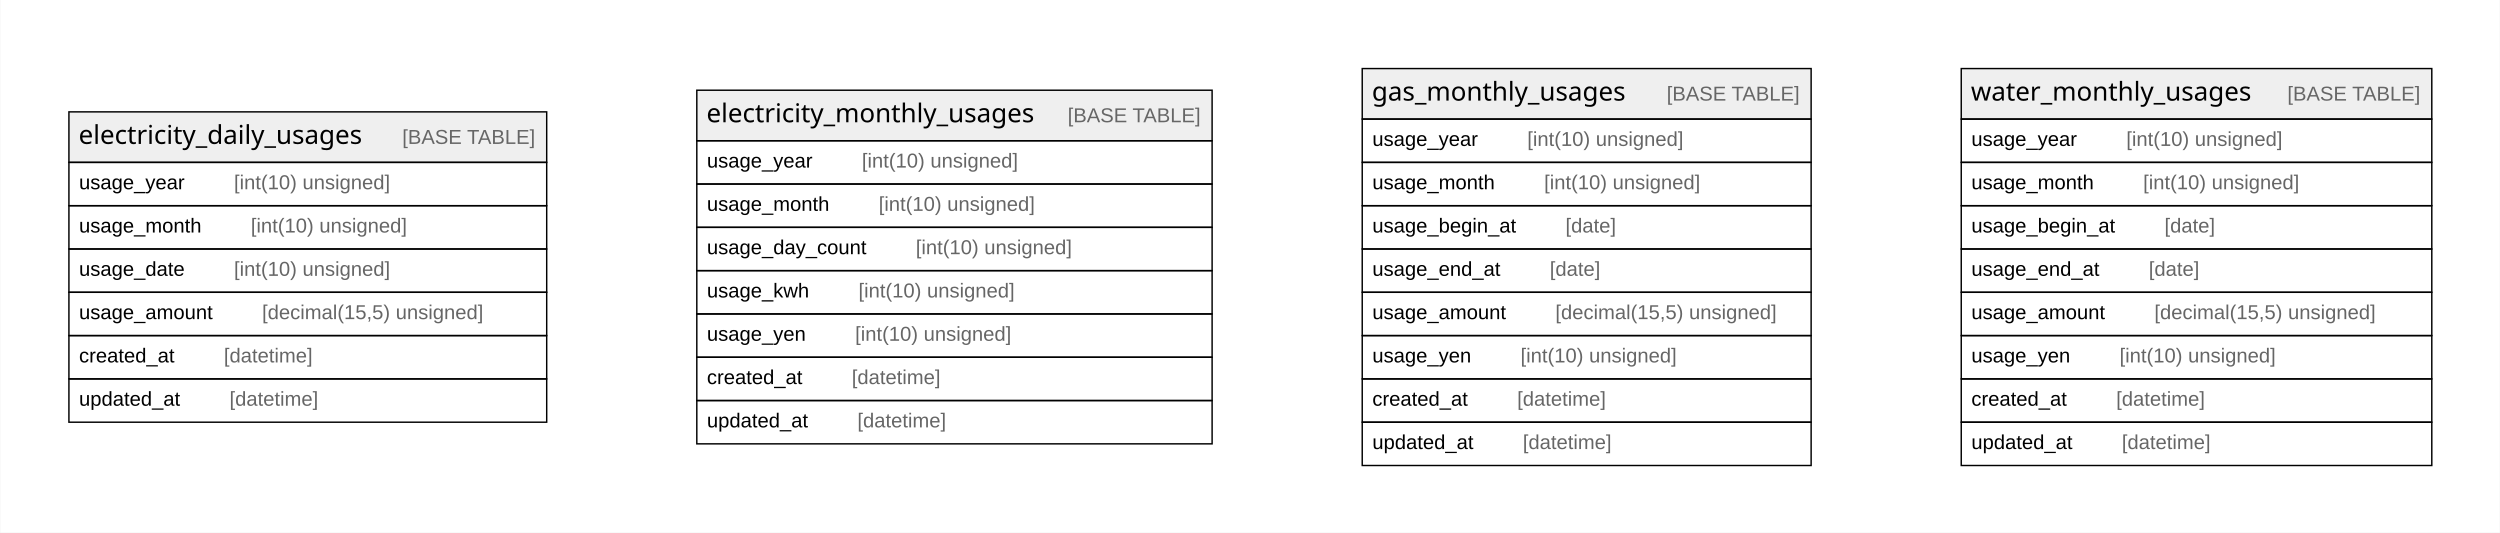
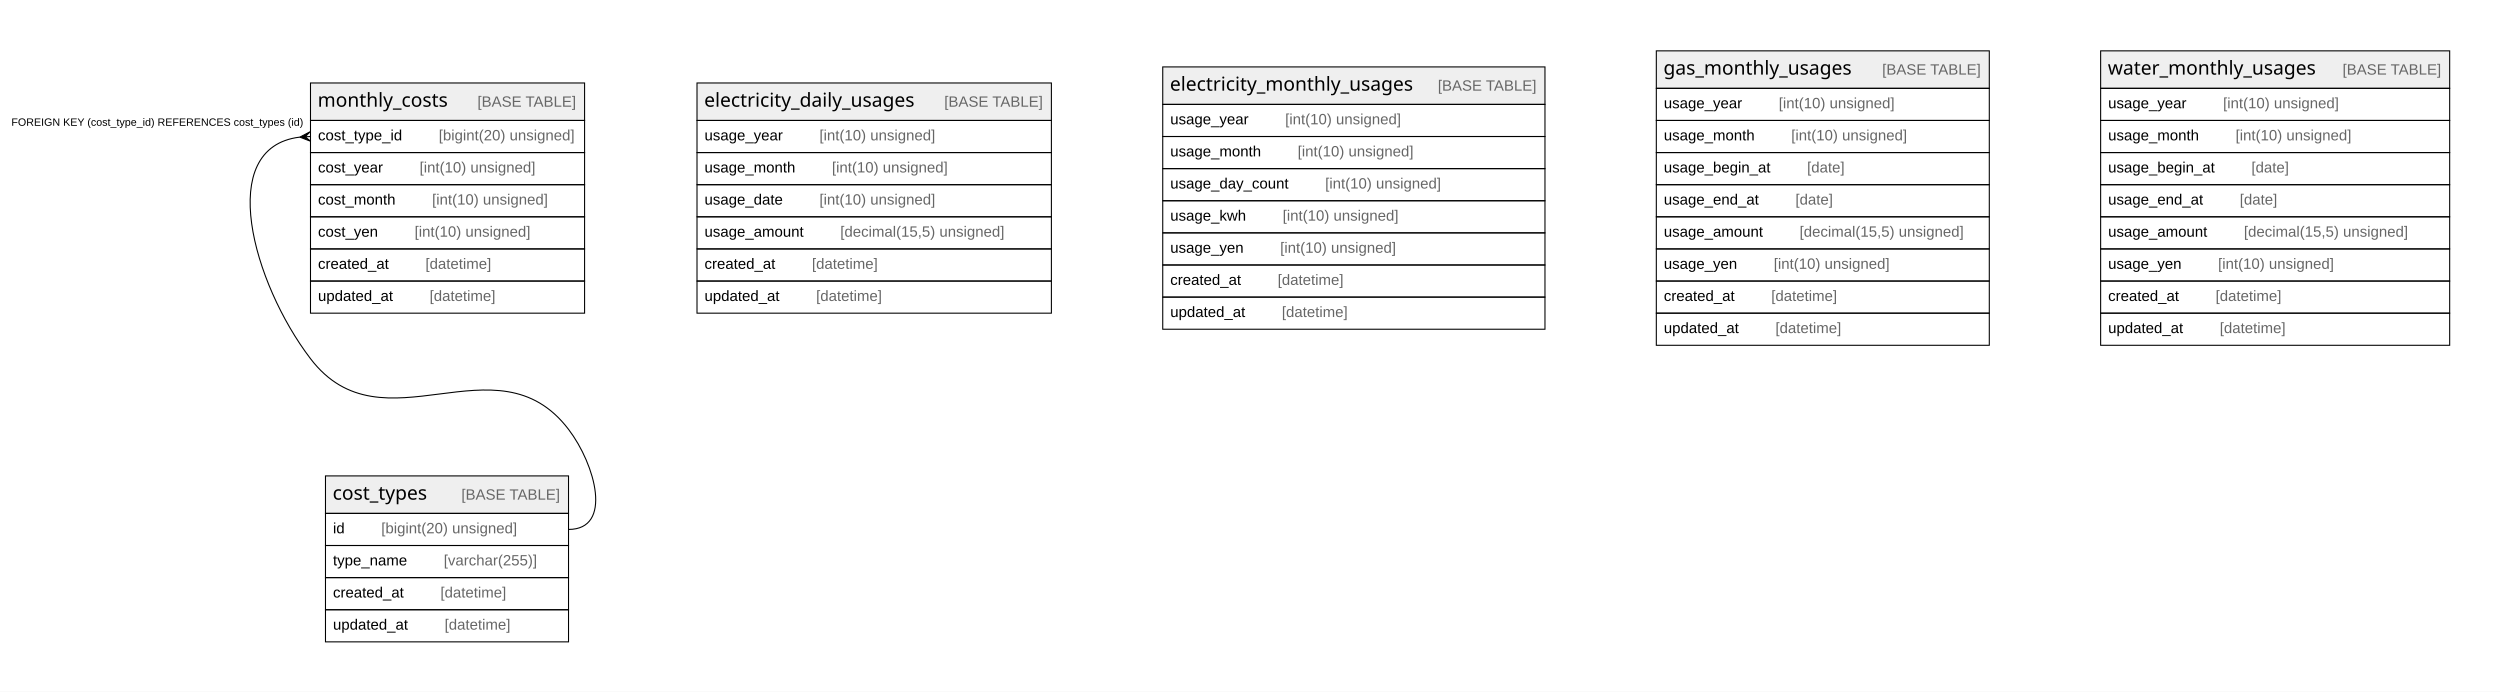
- <svg xmlns="http://www.w3.org/2000/svg" width="1732pt" height="369pt" viewBox="0.00 0.00 1731.50 369.00">
-   <g id="graph0" class="graph" transform="scale(1 1) rotate(0) translate(4 365)">
-     <polygon fill="#ffffff" stroke="transparent" points="-4,4 -4,-365 1727.5,-365 1727.5,4 -4,4" />
+ <svg xmlns="http://www.w3.org/2000/svg" width="2335pt" height="646pt" viewBox="0.00 0.00 2335.00 646.00">
+   <g id="graph0" class="graph" transform="scale(1 1) rotate(0) translate(4 642)">
+     <polygon fill="#ffffff" stroke="transparent" points="-4,4 -4,-642 2331,-642 2331,4 -4,4" />
    <g id="node1" class="node">
-       <polygon fill="#efefef" stroke="transparent" points="43.5,-252.5 43.5,-287.5 374.5,-287.5 374.5,-252.5 43.5,-252.5" />
-       <polygon fill="none" stroke="#000000" points="43.5,-252.5 43.5,-287.5 374.5,-287.5 374.5,-252.5 43.5,-252.5" />
-       <text text-anchor="start" x="50.201" y="-265.3" font-family="Arial Bold" font-size="18.00" fill="#000000">electricity_daily_usages</text>
-       <text text-anchor="start" x="240.231" y="-265.3" font-family="Arial" font-size="14.00" fill="#000000">    </text>
-       <text text-anchor="start" x="274.436" y="-265.3" font-family="Arial" font-size="14.00" fill="#666666">[BASE TABLE]</text>
-       <polygon fill="none" stroke="#000000" points="43.5,-222.5 43.5,-252.5 374.5,-252.5 374.5,-222.5 43.5,-222.5" />
-       <text text-anchor="start" x="50.5" y="-233.9" font-family="Arial" font-size="14.00" fill="#000000">usage_year    </text>
-       <text text-anchor="start" x="157.844" y="-233.9" font-family="Arial" font-size="14.00" fill="#666666">[int(10) unsigned]</text>
-       <polygon fill="none" stroke="#000000" points="43.5,-192.5 43.5,-222.5 374.5,-222.5 374.5,-192.5 43.5,-192.5" />
-       <text text-anchor="start" x="50.5" y="-203.9" font-family="Arial" font-size="14.00" fill="#000000">usage_month    </text>
-       <text text-anchor="start" x="169.517" y="-203.9" font-family="Arial" font-size="14.00" fill="#666666">[int(10) unsigned]</text>
-       <polygon fill="none" stroke="#000000" points="43.5,-162.5 43.5,-192.5 374.5,-192.5 374.5,-162.5 43.5,-162.5" />
-       <text text-anchor="start" x="50.5" y="-173.9" font-family="Arial" font-size="14.00" fill="#000000">usage_date    </text>
-       <text text-anchor="start" x="157.856" y="-173.9" font-family="Arial" font-size="14.00" fill="#666666">[int(10) unsigned]</text>
-       <polygon fill="none" stroke="#000000" points="43.5,-132.5 43.5,-162.5 374.5,-162.5 374.5,-132.5 43.5,-132.5" />
-       <text text-anchor="start" x="50.5" y="-143.9" font-family="Arial" font-size="14.00" fill="#000000">usage_amount    </text>
-       <text text-anchor="start" x="177.299" y="-143.9" font-family="Arial" font-size="14.00" fill="#666666">[decimal(15,5) unsigned]</text>
-       <polygon fill="none" stroke="#000000" points="43.5,-102.5 43.5,-132.5 374.5,-132.5 374.5,-102.5 43.5,-102.5" />
-       <text text-anchor="start" x="50.5" y="-113.9" font-family="Arial" font-size="14.00" fill="#000000">created_at    </text>
-       <text text-anchor="start" x="150.842" y="-113.9" font-family="Arial" font-size="14.00" fill="#666666">[datetime]</text>
-       <polygon fill="none" stroke="#000000" points="43.5,-72.5 43.5,-102.5 374.5,-102.5 374.5,-72.5 43.5,-72.5" />
-       <text text-anchor="start" x="50.5" y="-83.9" font-family="Arial" font-size="14.00" fill="#000000">updated_at    </text>
-       <text text-anchor="start" x="154.747" y="-83.9" font-family="Arial" font-size="14.00" fill="#666666">[datetime]</text>
+       <polygon fill="#efefef" stroke="transparent" points="300,-162.5 300,-197.5 527,-197.5 527,-162.5 300,-162.5" />
+       <polygon fill="none" stroke="#000000" points="300,-162.5 300,-197.5 527,-197.5 527,-162.5 300,-162.5" />
+       <text text-anchor="start" x="306.701" y="-175.3" font-family="Arial Bold" font-size="18.00" fill="#000000">cost_types</text>
+       <text text-anchor="start" x="392.731" y="-175.3" font-family="Arial" font-size="14.00" fill="#000000">    </text>
+       <text text-anchor="start" x="426.935" y="-175.3" font-family="Arial" font-size="14.00" fill="#666666">[BASE TABLE]</text>
+       <polygon fill="none" stroke="#000000" points="300,-132.5 300,-162.5 527,-162.5 527,-132.5 300,-132.5" />
+       <text text-anchor="start" x="307" y="-143.9" font-family="Arial" font-size="14.00" fill="#000000">id    </text>
+       <text text-anchor="start" x="352.094" y="-143.9" font-family="Arial" font-size="14.00" fill="#666666">[bigint(20) unsigned]</text>
+       <polygon fill="none" stroke="#000000" points="300,-102.5 300,-132.5 527,-132.5 527,-102.5 300,-102.5" />
+       <text text-anchor="start" x="307" y="-113.9" font-family="Arial" font-size="14.00" fill="#000000">type_name    </text>
+       <text text-anchor="start" x="410.452" y="-113.9" font-family="Arial" font-size="14.00" fill="#666666">[varchar(255)]</text>
+       <polygon fill="none" stroke="#000000" points="300,-72.5 300,-102.5 527,-102.5 527,-72.5 300,-72.5" />
+       <text text-anchor="start" x="307" y="-83.9" font-family="Arial" font-size="14.00" fill="#000000">created_at    </text>
+       <text text-anchor="start" x="407.342" y="-83.9" font-family="Arial" font-size="14.00" fill="#666666">[datetime]</text>
+       <polygon fill="none" stroke="#000000" points="300,-42.5 300,-72.5 527,-72.5 527,-42.5 300,-42.5" />
+       <text text-anchor="start" x="307" y="-53.9" font-family="Arial" font-size="14.00" fill="#000000">updated_at    </text>
+       <text text-anchor="start" x="411.247" y="-53.9" font-family="Arial" font-size="14.00" fill="#666666">[datetime]</text>
    </g>
    <g id="node2" class="node">
-       <polygon fill="#efefef" stroke="transparent" points="478.5,-267.5 478.5,-302.5 835.5,-302.5 835.5,-267.5 478.5,-267.5" />
-       <polygon fill="none" stroke="#000000" points="478.5,-267.5 478.5,-302.5 835.5,-302.5 835.5,-267.5 478.5,-267.5" />
-       <text text-anchor="start" x="485.198" y="-280.3" font-family="Arial Bold" font-size="18.00" fill="#000000">electricity_monthly_usages</text>
-       <text text-anchor="start" x="701.234" y="-280.3" font-family="Arial" font-size="14.00" fill="#000000">    </text>
-       <text text-anchor="start" x="735.439" y="-280.3" font-family="Arial" font-size="14.00" fill="#666666">[BASE TABLE]</text>
-       <polygon fill="none" stroke="#000000" points="478.5,-237.5 478.5,-267.5 835.5,-267.5 835.5,-237.5 478.5,-237.5" />
-       <text text-anchor="start" x="485.5" y="-248.9" font-family="Arial" font-size="14.00" fill="#000000">usage_year    </text>
-       <text text-anchor="start" x="592.844" y="-248.9" font-family="Arial" font-size="14.00" fill="#666666">[int(10) unsigned]</text>
-       <polygon fill="none" stroke="#000000" points="478.5,-207.5 478.5,-237.5 835.5,-237.5 835.5,-207.5 478.5,-207.5" />
-       <text text-anchor="start" x="485.5" y="-218.9" font-family="Arial" font-size="14.00" fill="#000000">usage_month    </text>
-       <text text-anchor="start" x="604.517" y="-218.9" font-family="Arial" font-size="14.00" fill="#666666">[int(10) unsigned]</text>
-       <polygon fill="none" stroke="#000000" points="478.5,-177.5 478.5,-207.5 835.5,-207.5 835.5,-177.5 478.5,-177.5" />
-       <text text-anchor="start" x="485.5" y="-188.9" font-family="Arial" font-size="14.00" fill="#000000">usage_day_count    </text>
-       <text text-anchor="start" x="630.204" y="-188.9" font-family="Arial" font-size="14.00" fill="#666666">[int(10) unsigned]</text>
-       <polygon fill="none" stroke="#000000" points="478.5,-147.5 478.5,-177.5 835.5,-177.5 835.5,-147.5 478.5,-147.5" />
-       <text text-anchor="start" x="485.5" y="-158.9" font-family="Arial" font-size="14.00" fill="#000000">usage_kwh    </text>
-       <text text-anchor="start" x="590.507" y="-158.9" font-family="Arial" font-size="14.00" fill="#666666">[int(10) unsigned]</text>
-       <polygon fill="none" stroke="#000000" points="478.5,-117.5 478.5,-147.5 835.5,-147.5 835.5,-117.5 478.5,-117.5" />
-       <text text-anchor="start" x="485.5" y="-128.9" font-family="Arial" font-size="14.00" fill="#000000">usage_yen    </text>
-       <text text-anchor="start" x="588.183" y="-128.9" font-family="Arial" font-size="14.00" fill="#666666">[int(10) unsigned]</text>
-       <polygon fill="none" stroke="#000000" points="478.5,-87.5 478.5,-117.5 835.5,-117.5 835.5,-87.5 478.5,-87.5" />
-       <text text-anchor="start" x="485.5" y="-98.9" font-family="Arial" font-size="14.00" fill="#000000">created_at    </text>
-       <text text-anchor="start" x="585.842" y="-98.9" font-family="Arial" font-size="14.00" fill="#666666">[datetime]</text>
-       <polygon fill="none" stroke="#000000" points="478.5,-57.5 478.5,-87.5 835.5,-87.5 835.5,-57.5 478.5,-57.5" />
-       <text text-anchor="start" x="485.5" y="-68.9" font-family="Arial" font-size="14.00" fill="#000000">updated_at    </text>
-       <text text-anchor="start" x="589.747" y="-68.9" font-family="Arial" font-size="14.00" fill="#666666">[datetime]</text>
+       <polygon fill="#efefef" stroke="transparent" points="647,-529.5 647,-564.5 978,-564.5 978,-529.5 647,-529.5" />
+       <polygon fill="none" stroke="#000000" points="647,-529.5 647,-564.5 978,-564.5 978,-529.5 647,-529.5" />
+       <text text-anchor="start" x="653.701" y="-542.3" font-family="Arial Bold" font-size="18.00" fill="#000000">electricity_daily_usages</text>
+       <text text-anchor="start" x="843.731" y="-542.3" font-family="Arial" font-size="14.00" fill="#000000">    </text>
+       <text text-anchor="start" x="877.936" y="-542.3" font-family="Arial" font-size="14.00" fill="#666666">[BASE TABLE]</text>
+       <polygon fill="none" stroke="#000000" points="647,-499.5 647,-529.5 978,-529.5 978,-499.5 647,-499.5" />
+       <text text-anchor="start" x="654" y="-510.9" font-family="Arial" font-size="14.00" fill="#000000">usage_year    </text>
+       <text text-anchor="start" x="761.344" y="-510.9" font-family="Arial" font-size="14.00" fill="#666666">[int(10) unsigned]</text>
+       <polygon fill="none" stroke="#000000" points="647,-469.5 647,-499.5 978,-499.5 978,-469.5 647,-469.5" />
+       <text text-anchor="start" x="654" y="-480.9" font-family="Arial" font-size="14.00" fill="#000000">usage_month    </text>
+       <text text-anchor="start" x="773.017" y="-480.9" font-family="Arial" font-size="14.00" fill="#666666">[int(10) unsigned]</text>
+       <polygon fill="none" stroke="#000000" points="647,-439.5 647,-469.5 978,-469.5 978,-439.5 647,-439.5" />
+       <text text-anchor="start" x="654" y="-450.9" font-family="Arial" font-size="14.00" fill="#000000">usage_date    </text>
+       <text text-anchor="start" x="761.356" y="-450.9" font-family="Arial" font-size="14.00" fill="#666666">[int(10) unsigned]</text>
+       <polygon fill="none" stroke="#000000" points="647,-409.5 647,-439.5 978,-439.5 978,-409.5 647,-409.5" />
+       <text text-anchor="start" x="654" y="-420.9" font-family="Arial" font-size="14.00" fill="#000000">usage_amount    </text>
+       <text text-anchor="start" x="780.799" y="-420.9" font-family="Arial" font-size="14.00" fill="#666666">[decimal(15,5) unsigned]</text>
+       <polygon fill="none" stroke="#000000" points="647,-379.5 647,-409.5 978,-409.5 978,-379.5 647,-379.5" />
+       <text text-anchor="start" x="654" y="-390.9" font-family="Arial" font-size="14.00" fill="#000000">created_at    </text>
+       <text text-anchor="start" x="754.342" y="-390.9" font-family="Arial" font-size="14.00" fill="#666666">[datetime]</text>
+       <polygon fill="none" stroke="#000000" points="647,-349.5 647,-379.5 978,-379.5 978,-349.5 647,-349.5" />
+       <text text-anchor="start" x="654" y="-360.9" font-family="Arial" font-size="14.00" fill="#000000">updated_at    </text>
+       <text text-anchor="start" x="758.247" y="-360.9" font-family="Arial" font-size="14.00" fill="#666666">[datetime]</text>
    </g>
    <g id="node3" class="node">
-       <polygon fill="#efefef" stroke="transparent" points="939.5,-282.5 939.5,-317.5 1250.5,-317.5 1250.5,-282.5 939.5,-282.5" />
-       <polygon fill="none" stroke="#000000" points="939.5,-282.5 939.5,-317.5 1250.5,-317.5 1250.5,-282.5 939.5,-282.5" />
-       <text text-anchor="start" x="946.188" y="-295.3" font-family="Arial Bold" font-size="18.00" fill="#000000">gas_monthly_usages</text>
-       <text text-anchor="start" x="1116.244" y="-295.3" font-family="Arial" font-size="14.00" fill="#000000">    </text>
-       <text text-anchor="start" x="1150.449" y="-295.3" font-family="Arial" font-size="14.00" fill="#666666">[BASE TABLE]</text>
-       <polygon fill="none" stroke="#000000" points="939.5,-252.5 939.5,-282.5 1250.5,-282.5 1250.5,-252.5 939.5,-252.5" />
-       <text text-anchor="start" x="946.5" y="-263.9" font-family="Arial" font-size="14.00" fill="#000000">usage_year    </text>
-       <text text-anchor="start" x="1053.844" y="-263.9" font-family="Arial" font-size="14.00" fill="#666666">[int(10) unsigned]</text>
-       <polygon fill="none" stroke="#000000" points="939.5,-222.5 939.5,-252.5 1250.5,-252.5 1250.5,-222.5 939.5,-222.5" />
-       <text text-anchor="start" x="946.5" y="-233.9" font-family="Arial" font-size="14.00" fill="#000000">usage_month    </text>
-       <text text-anchor="start" x="1065.517" y="-233.9" font-family="Arial" font-size="14.00" fill="#666666">[int(10) unsigned]</text>
-       <polygon fill="none" stroke="#000000" points="939.5,-192.5 939.5,-222.5 1250.5,-222.5 1250.5,-192.5 939.5,-192.5" />
-       <text text-anchor="start" x="946.5" y="-203.9" font-family="Arial" font-size="14.00" fill="#000000">usage_begin_at    </text>
-       <text text-anchor="start" x="1080.311" y="-203.9" font-family="Arial" font-size="14.00" fill="#666666">[date]</text>
-       <polygon fill="none" stroke="#000000" points="939.5,-162.5 939.5,-192.5 1250.5,-192.5 1250.5,-162.5 939.5,-162.5" />
-       <text text-anchor="start" x="946.5" y="-173.9" font-family="Arial" font-size="14.00" fill="#000000">usage_end_at    </text>
-       <text text-anchor="start" x="1069.421" y="-173.9" font-family="Arial" font-size="14.00" fill="#666666">[date]</text>
-       <polygon fill="none" stroke="#000000" points="939.5,-132.5 939.5,-162.5 1250.5,-162.5 1250.5,-132.5 939.5,-132.5" />
-       <text text-anchor="start" x="946.5" y="-143.9" font-family="Arial" font-size="14.00" fill="#000000">usage_amount    </text>
-       <text text-anchor="start" x="1073.299" y="-143.9" font-family="Arial" font-size="14.00" fill="#666666">[decimal(15,5) unsigned]</text>
-       <polygon fill="none" stroke="#000000" points="939.5,-102.5 939.5,-132.5 1250.5,-132.5 1250.5,-102.5 939.5,-102.5" />
-       <text text-anchor="start" x="946.5" y="-113.9" font-family="Arial" font-size="14.00" fill="#000000">usage_yen    </text>
-       <text text-anchor="start" x="1049.183" y="-113.9" font-family="Arial" font-size="14.00" fill="#666666">[int(10) unsigned]</text>
-       <polygon fill="none" stroke="#000000" points="939.5,-72.5 939.5,-102.5 1250.5,-102.5 1250.5,-72.5 939.5,-72.5" />
-       <text text-anchor="start" x="946.5" y="-83.9" font-family="Arial" font-size="14.00" fill="#000000">created_at    </text>
-       <text text-anchor="start" x="1046.842" y="-83.9" font-family="Arial" font-size="14.00" fill="#666666">[datetime]</text>
-       <polygon fill="none" stroke="#000000" points="939.5,-42.5 939.5,-72.5 1250.5,-72.5 1250.5,-42.5 939.5,-42.5" />
-       <text text-anchor="start" x="946.5" y="-53.9" font-family="Arial" font-size="14.00" fill="#000000">updated_at    </text>
-       <text text-anchor="start" x="1050.747" y="-53.9" font-family="Arial" font-size="14.00" fill="#666666">[datetime]</text>
+       <polygon fill="#efefef" stroke="transparent" points="1082,-544.5 1082,-579.5 1439,-579.5 1439,-544.5 1082,-544.5" />
+       <polygon fill="none" stroke="#000000" points="1082,-544.5 1082,-579.5 1439,-579.5 1439,-544.5 1082,-544.5" />
+       <text text-anchor="start" x="1088.698" y="-557.3" font-family="Arial Bold" font-size="18.00" fill="#000000">electricity_monthly_usages</text>
+       <text text-anchor="start" x="1304.734" y="-557.3" font-family="Arial" font-size="14.00" fill="#000000">    </text>
+       <text text-anchor="start" x="1338.939" y="-557.3" font-family="Arial" font-size="14.00" fill="#666666">[BASE TABLE]</text>
+       <polygon fill="none" stroke="#000000" points="1082,-514.5 1082,-544.5 1439,-544.5 1439,-514.5 1082,-514.5" />
+       <text text-anchor="start" x="1089" y="-525.9" font-family="Arial" font-size="14.00" fill="#000000">usage_year    </text>
+       <text text-anchor="start" x="1196.344" y="-525.9" font-family="Arial" font-size="14.00" fill="#666666">[int(10) unsigned]</text>
+       <polygon fill="none" stroke="#000000" points="1082,-484.5 1082,-514.5 1439,-514.5 1439,-484.5 1082,-484.5" />
+       <text text-anchor="start" x="1089" y="-495.9" font-family="Arial" font-size="14.00" fill="#000000">usage_month    </text>
+       <text text-anchor="start" x="1208.017" y="-495.9" font-family="Arial" font-size="14.00" fill="#666666">[int(10) unsigned]</text>
+       <polygon fill="none" stroke="#000000" points="1082,-454.5 1082,-484.5 1439,-484.5 1439,-454.5 1082,-454.5" />
+       <text text-anchor="start" x="1089" y="-465.9" font-family="Arial" font-size="14.00" fill="#000000">usage_day_count    </text>
+       <text text-anchor="start" x="1233.704" y="-465.9" font-family="Arial" font-size="14.00" fill="#666666">[int(10) unsigned]</text>
+       <polygon fill="none" stroke="#000000" points="1082,-424.5 1082,-454.5 1439,-454.5 1439,-424.5 1082,-424.5" />
+       <text text-anchor="start" x="1089" y="-435.9" font-family="Arial" font-size="14.00" fill="#000000">usage_kwh    </text>
+       <text text-anchor="start" x="1194.007" y="-435.9" font-family="Arial" font-size="14.00" fill="#666666">[int(10) unsigned]</text>
+       <polygon fill="none" stroke="#000000" points="1082,-394.5 1082,-424.5 1439,-424.5 1439,-394.5 1082,-394.5" />
+       <text text-anchor="start" x="1089" y="-405.9" font-family="Arial" font-size="14.00" fill="#000000">usage_yen    </text>
+       <text text-anchor="start" x="1191.683" y="-405.9" font-family="Arial" font-size="14.00" fill="#666666">[int(10) unsigned]</text>
+       <polygon fill="none" stroke="#000000" points="1082,-364.5 1082,-394.5 1439,-394.5 1439,-364.5 1082,-364.5" />
+       <text text-anchor="start" x="1089" y="-375.9" font-family="Arial" font-size="14.00" fill="#000000">created_at    </text>
+       <text text-anchor="start" x="1189.342" y="-375.9" font-family="Arial" font-size="14.00" fill="#666666">[datetime]</text>
+       <polygon fill="none" stroke="#000000" points="1082,-334.5 1082,-364.5 1439,-364.5 1439,-334.5 1082,-334.5" />
+       <text text-anchor="start" x="1089" y="-345.9" font-family="Arial" font-size="14.00" fill="#000000">updated_at    </text>
+       <text text-anchor="start" x="1193.247" y="-345.9" font-family="Arial" font-size="14.00" fill="#666666">[datetime]</text>
    </g>
    <g id="node4" class="node">
-       <polygon fill="#efefef" stroke="transparent" points="1354.5,-282.5 1354.5,-317.5 1680.5,-317.5 1680.5,-282.5 1354.5,-282.5" />
-       <polygon fill="none" stroke="#000000" points="1354.5,-282.5 1354.5,-317.5 1680.5,-317.5 1680.5,-282.5 1354.5,-282.5" />
-       <text text-anchor="start" x="1361.193" y="-295.3" font-family="Arial Bold" font-size="18.00" fill="#000000">water_monthly_usages</text>
-       <text text-anchor="start" x="1546.239" y="-295.3" font-family="Arial" font-size="14.00" fill="#000000">    </text>
-       <text text-anchor="start" x="1580.444" y="-295.3" font-family="Arial" font-size="14.00" fill="#666666">[BASE TABLE]</text>
-       <polygon fill="none" stroke="#000000" points="1354.5,-252.5 1354.5,-282.5 1680.5,-282.5 1680.5,-252.5 1354.5,-252.5" />
-       <text text-anchor="start" x="1361.5" y="-263.9" font-family="Arial" font-size="14.00" fill="#000000">usage_year    </text>
-       <text text-anchor="start" x="1468.844" y="-263.9" font-family="Arial" font-size="14.00" fill="#666666">[int(10) unsigned]</text>
-       <polygon fill="none" stroke="#000000" points="1354.5,-222.5 1354.5,-252.5 1680.5,-252.5 1680.5,-222.5 1354.5,-222.5" />
-       <text text-anchor="start" x="1361.5" y="-233.9" font-family="Arial" font-size="14.00" fill="#000000">usage_month    </text>
-       <text text-anchor="start" x="1480.517" y="-233.9" font-family="Arial" font-size="14.00" fill="#666666">[int(10) unsigned]</text>
-       <polygon fill="none" stroke="#000000" points="1354.5,-192.5 1354.5,-222.5 1680.5,-222.5 1680.5,-192.5 1354.5,-192.5" />
-       <text text-anchor="start" x="1361.5" y="-203.9" font-family="Arial" font-size="14.00" fill="#000000">usage_begin_at    </text>
-       <text text-anchor="start" x="1495.311" y="-203.9" font-family="Arial" font-size="14.00" fill="#666666">[date]</text>
-       <polygon fill="none" stroke="#000000" points="1354.5,-162.5 1354.5,-192.5 1680.5,-192.5 1680.5,-162.5 1354.5,-162.5" />
-       <text text-anchor="start" x="1361.5" y="-173.9" font-family="Arial" font-size="14.00" fill="#000000">usage_end_at    </text>
-       <text text-anchor="start" x="1484.421" y="-173.9" font-family="Arial" font-size="14.00" fill="#666666">[date]</text>
-       <polygon fill="none" stroke="#000000" points="1354.5,-132.5 1354.5,-162.5 1680.5,-162.5 1680.5,-132.5 1354.5,-132.5" />
-       <text text-anchor="start" x="1361.5" y="-143.9" font-family="Arial" font-size="14.00" fill="#000000">usage_amount    </text>
-       <text text-anchor="start" x="1488.299" y="-143.9" font-family="Arial" font-size="14.00" fill="#666666">[decimal(15,5) unsigned]</text>
-       <polygon fill="none" stroke="#000000" points="1354.5,-102.5 1354.5,-132.5 1680.5,-132.5 1680.5,-102.5 1354.5,-102.5" />
-       <text text-anchor="start" x="1361.5" y="-113.9" font-family="Arial" font-size="14.00" fill="#000000">usage_yen    </text>
-       <text text-anchor="start" x="1464.183" y="-113.9" font-family="Arial" font-size="14.00" fill="#666666">[int(10) unsigned]</text>
-       <polygon fill="none" stroke="#000000" points="1354.5,-72.5 1354.5,-102.5 1680.5,-102.5 1680.5,-72.5 1354.5,-72.5" />
-       <text text-anchor="start" x="1361.5" y="-83.9" font-family="Arial" font-size="14.00" fill="#000000">created_at    </text>
-       <text text-anchor="start" x="1461.842" y="-83.9" font-family="Arial" font-size="14.00" fill="#666666">[datetime]</text>
-       <polygon fill="none" stroke="#000000" points="1354.5,-42.5 1354.5,-72.5 1680.5,-72.5 1680.5,-42.5 1354.5,-42.5" />
-       <text text-anchor="start" x="1361.5" y="-53.9" font-family="Arial" font-size="14.00" fill="#000000">updated_at    </text>
-       <text text-anchor="start" x="1465.747" y="-53.9" font-family="Arial" font-size="14.00" fill="#666666">[datetime]</text>
+       <polygon fill="#efefef" stroke="transparent" points="1543,-559.5 1543,-594.5 1854,-594.5 1854,-559.5 1543,-559.5" />
+       <polygon fill="none" stroke="#000000" points="1543,-559.5 1543,-594.5 1854,-594.5 1854,-559.5 1543,-559.5" />
+       <text text-anchor="start" x="1549.688" y="-572.3" font-family="Arial Bold" font-size="18.00" fill="#000000">gas_monthly_usages</text>
+       <text text-anchor="start" x="1719.744" y="-572.3" font-family="Arial" font-size="14.00" fill="#000000">    </text>
+       <text text-anchor="start" x="1753.949" y="-572.3" font-family="Arial" font-size="14.00" fill="#666666">[BASE TABLE]</text>
+       <polygon fill="none" stroke="#000000" points="1543,-529.5 1543,-559.5 1854,-559.5 1854,-529.5 1543,-529.5" />
+       <text text-anchor="start" x="1550" y="-540.9" font-family="Arial" font-size="14.00" fill="#000000">usage_year    </text>
+       <text text-anchor="start" x="1657.344" y="-540.9" font-family="Arial" font-size="14.00" fill="#666666">[int(10) unsigned]</text>
+       <polygon fill="none" stroke="#000000" points="1543,-499.5 1543,-529.5 1854,-529.5 1854,-499.5 1543,-499.5" />
+       <text text-anchor="start" x="1550" y="-510.9" font-family="Arial" font-size="14.00" fill="#000000">usage_month    </text>
+       <text text-anchor="start" x="1669.017" y="-510.9" font-family="Arial" font-size="14.00" fill="#666666">[int(10) unsigned]</text>
+       <polygon fill="none" stroke="#000000" points="1543,-469.5 1543,-499.5 1854,-499.5 1854,-469.5 1543,-469.5" />
+       <text text-anchor="start" x="1550" y="-480.9" font-family="Arial" font-size="14.00" fill="#000000">usage_begin_at    </text>
+       <text text-anchor="start" x="1683.811" y="-480.9" font-family="Arial" font-size="14.00" fill="#666666">[date]</text>
+       <polygon fill="none" stroke="#000000" points="1543,-439.5 1543,-469.5 1854,-469.5 1854,-439.5 1543,-439.5" />
+       <text text-anchor="start" x="1550" y="-450.9" font-family="Arial" font-size="14.00" fill="#000000">usage_end_at    </text>
+       <text text-anchor="start" x="1672.921" y="-450.9" font-family="Arial" font-size="14.00" fill="#666666">[date]</text>
+       <polygon fill="none" stroke="#000000" points="1543,-409.5 1543,-439.5 1854,-439.5 1854,-409.5 1543,-409.5" />
+       <text text-anchor="start" x="1550" y="-420.9" font-family="Arial" font-size="14.00" fill="#000000">usage_amount    </text>
+       <text text-anchor="start" x="1676.799" y="-420.9" font-family="Arial" font-size="14.00" fill="#666666">[decimal(15,5) unsigned]</text>
+       <polygon fill="none" stroke="#000000" points="1543,-379.5 1543,-409.5 1854,-409.5 1854,-379.5 1543,-379.5" />
+       <text text-anchor="start" x="1550" y="-390.9" font-family="Arial" font-size="14.00" fill="#000000">usage_yen    </text>
+       <text text-anchor="start" x="1652.683" y="-390.9" font-family="Arial" font-size="14.00" fill="#666666">[int(10) unsigned]</text>
+       <polygon fill="none" stroke="#000000" points="1543,-349.5 1543,-379.5 1854,-379.5 1854,-349.5 1543,-349.5" />
+       <text text-anchor="start" x="1550" y="-360.9" font-family="Arial" font-size="14.00" fill="#000000">created_at    </text>
+       <text text-anchor="start" x="1650.342" y="-360.9" font-family="Arial" font-size="14.00" fill="#666666">[datetime]</text>
+       <polygon fill="none" stroke="#000000" points="1543,-319.5 1543,-349.5 1854,-349.5 1854,-319.5 1543,-319.5" />
+       <text text-anchor="start" x="1550" y="-330.9" font-family="Arial" font-size="14.00" fill="#000000">updated_at    </text>
+       <text text-anchor="start" x="1654.247" y="-330.9" font-family="Arial" font-size="14.00" fill="#666666">[datetime]</text>
+     </g>
+     <g id="node5" class="node">
+       <polygon fill="#efefef" stroke="transparent" points="286,-529.5 286,-564.5 542,-564.5 542,-529.5 286,-529.5" />
+       <polygon fill="none" stroke="#000000" points="286,-529.5 286,-564.5 542,-564.5 542,-529.5 286,-529.5" />
+       <text text-anchor="start" x="292.705" y="-542.3" font-family="Arial Bold" font-size="18.00" fill="#000000">monthly_costs</text>
+       <text text-anchor="start" x="407.727" y="-542.3" font-family="Arial" font-size="14.00" fill="#000000">    </text>
+       <text text-anchor="start" x="441.932" y="-542.3" font-family="Arial" font-size="14.00" fill="#666666">[BASE TABLE]</text>
+       <polygon fill="none" stroke="#000000" points="286,-499.5 286,-529.5 542,-529.5 542,-499.5 286,-499.5" />
+       <text text-anchor="start" x="293" y="-510.9" font-family="Arial" font-size="14.00" fill="#000000">cost_type_id    </text>
+       <text text-anchor="start" x="405.788" y="-510.9" font-family="Arial" font-size="14.00" fill="#666666">[bigint(20) unsigned]</text>
+       <polygon fill="none" stroke="#000000" points="286,-469.5 286,-499.5 542,-499.5 542,-469.5 286,-469.5" />
+       <text text-anchor="start" x="293" y="-480.9" font-family="Arial" font-size="14.00" fill="#000000">cost_year    </text>
+       <text text-anchor="start" x="387.886" y="-480.9" font-family="Arial" font-size="14.00" fill="#666666">[int(10) unsigned]</text>
+       <polygon fill="none" stroke="#000000" points="286,-439.5 286,-469.5 542,-469.5 542,-439.5 286,-439.5" />
+       <text text-anchor="start" x="293" y="-450.9" font-family="Arial" font-size="14.00" fill="#000000">cost_month    </text>
+       <text text-anchor="start" x="399.56" y="-450.9" font-family="Arial" font-size="14.00" fill="#666666">[int(10) unsigned]</text>
+       <polygon fill="none" stroke="#000000" points="286,-409.5 286,-439.5 542,-439.5 542,-409.5 286,-409.5" />
+       <text text-anchor="start" x="293" y="-420.9" font-family="Arial" font-size="14.00" fill="#000000">cost_yen    </text>
+       <text text-anchor="start" x="383.226" y="-420.9" font-family="Arial" font-size="14.00" fill="#666666">[int(10) unsigned]</text>
+       <polygon fill="none" stroke="#000000" points="286,-379.5 286,-409.5 542,-409.5 542,-379.5 286,-379.5" />
+       <text text-anchor="start" x="293" y="-390.9" font-family="Arial" font-size="14.00" fill="#000000">created_at    </text>
+       <text text-anchor="start" x="393.342" y="-390.9" font-family="Arial" font-size="14.00" fill="#666666">[datetime]</text>
+       <polygon fill="none" stroke="#000000" points="286,-349.5 286,-379.5 542,-379.5 542,-349.5 286,-349.5" />
+       <text text-anchor="start" x="293" y="-360.9" font-family="Arial" font-size="14.00" fill="#000000">updated_at    </text>
+       <text text-anchor="start" x="397.247" y="-360.9" font-family="Arial" font-size="14.00" fill="#666666">[datetime]</text>
+     </g>
+     <g id="edge1" class="edge">
+       <path fill="none" stroke="#000000" d="M275.774,-513.897C196.642,-504.11 232.245,-377.455 286,-307 353.363,-218.708 459.637,-329.292 527,-241 552.207,-207.962 568.556,-147.5 527,-147.5" />
+       <polygon fill="#000000" stroke="#000000" points="276.017,-513.912 285.735,-518.992 281.009,-514.206 286,-514.5 286,-514.5 286,-514.5 281.009,-514.206 286.265,-510.008 276.017,-513.912 276.017,-513.912" />
+       <text text-anchor="start" x="6.598" y="-524.5" font-family="Arial" font-size="10.00" fill="#000000">FOREIGN KEY (cost_type_id) REFERENCES cost_types (id)</text>
+     </g>
+     <g id="node6" class="node">
+       <polygon fill="#efefef" stroke="transparent" points="1958,-559.5 1958,-594.5 2284,-594.5 2284,-559.5 1958,-559.5" />
+       <polygon fill="none" stroke="#000000" points="1958,-559.5 1958,-594.5 2284,-594.5 2284,-559.5 1958,-559.5" />
+       <text text-anchor="start" x="1964.693" y="-572.3" font-family="Arial Bold" font-size="18.00" fill="#000000">water_monthly_usages</text>
+       <text text-anchor="start" x="2149.739" y="-572.3" font-family="Arial" font-size="14.00" fill="#000000">    </text>
+       <text text-anchor="start" x="2183.943" y="-572.3" font-family="Arial" font-size="14.00" fill="#666666">[BASE TABLE]</text>
+       <polygon fill="none" stroke="#000000" points="1958,-529.5 1958,-559.5 2284,-559.5 2284,-529.5 1958,-529.5" />
+       <text text-anchor="start" x="1965" y="-540.9" font-family="Arial" font-size="14.00" fill="#000000">usage_year    </text>
+       <text text-anchor="start" x="2072.344" y="-540.9" font-family="Arial" font-size="14.00" fill="#666666">[int(10) unsigned]</text>
+       <polygon fill="none" stroke="#000000" points="1958,-499.5 1958,-529.5 2284,-529.5 2284,-499.5 1958,-499.5" />
+       <text text-anchor="start" x="1965" y="-510.9" font-family="Arial" font-size="14.00" fill="#000000">usage_month    </text>
+       <text text-anchor="start" x="2084.017" y="-510.9" font-family="Arial" font-size="14.00" fill="#666666">[int(10) unsigned]</text>
+       <polygon fill="none" stroke="#000000" points="1958,-469.5 1958,-499.5 2284,-499.5 2284,-469.5 1958,-469.5" />
+       <text text-anchor="start" x="1965" y="-480.9" font-family="Arial" font-size="14.00" fill="#000000">usage_begin_at    </text>
+       <text text-anchor="start" x="2098.811" y="-480.9" font-family="Arial" font-size="14.00" fill="#666666">[date]</text>
+       <polygon fill="none" stroke="#000000" points="1958,-439.5 1958,-469.5 2284,-469.5 2284,-439.5 1958,-439.5" />
+       <text text-anchor="start" x="1965" y="-450.9" font-family="Arial" font-size="14.00" fill="#000000">usage_end_at    </text>
+       <text text-anchor="start" x="2087.921" y="-450.9" font-family="Arial" font-size="14.00" fill="#666666">[date]</text>
+       <polygon fill="none" stroke="#000000" points="1958,-409.5 1958,-439.5 2284,-439.5 2284,-409.5 1958,-409.5" />
+       <text text-anchor="start" x="1965" y="-420.9" font-family="Arial" font-size="14.00" fill="#000000">usage_amount    </text>
+       <text text-anchor="start" x="2091.799" y="-420.9" font-family="Arial" font-size="14.00" fill="#666666">[decimal(15,5) unsigned]</text>
+       <polygon fill="none" stroke="#000000" points="1958,-379.5 1958,-409.5 2284,-409.5 2284,-379.5 1958,-379.5" />
+       <text text-anchor="start" x="1965" y="-390.9" font-family="Arial" font-size="14.00" fill="#000000">usage_yen    </text>
+       <text text-anchor="start" x="2067.683" y="-390.9" font-family="Arial" font-size="14.00" fill="#666666">[int(10) unsigned]</text>
+       <polygon fill="none" stroke="#000000" points="1958,-349.5 1958,-379.5 2284,-379.5 2284,-349.5 1958,-349.5" />
+       <text text-anchor="start" x="1965" y="-360.9" font-family="Arial" font-size="14.00" fill="#000000">created_at    </text>
+       <text text-anchor="start" x="2065.342" y="-360.9" font-family="Arial" font-size="14.00" fill="#666666">[datetime]</text>
+       <polygon fill="none" stroke="#000000" points="1958,-319.5 1958,-349.5 2284,-349.5 2284,-319.5 1958,-319.5" />
+       <text text-anchor="start" x="1965" y="-330.9" font-family="Arial" font-size="14.00" fill="#000000">updated_at    </text>
+       <text text-anchor="start" x="2069.247" y="-330.9" font-family="Arial" font-size="14.00" fill="#666666">[datetime]</text>
    </g>
  </g>
</svg>
